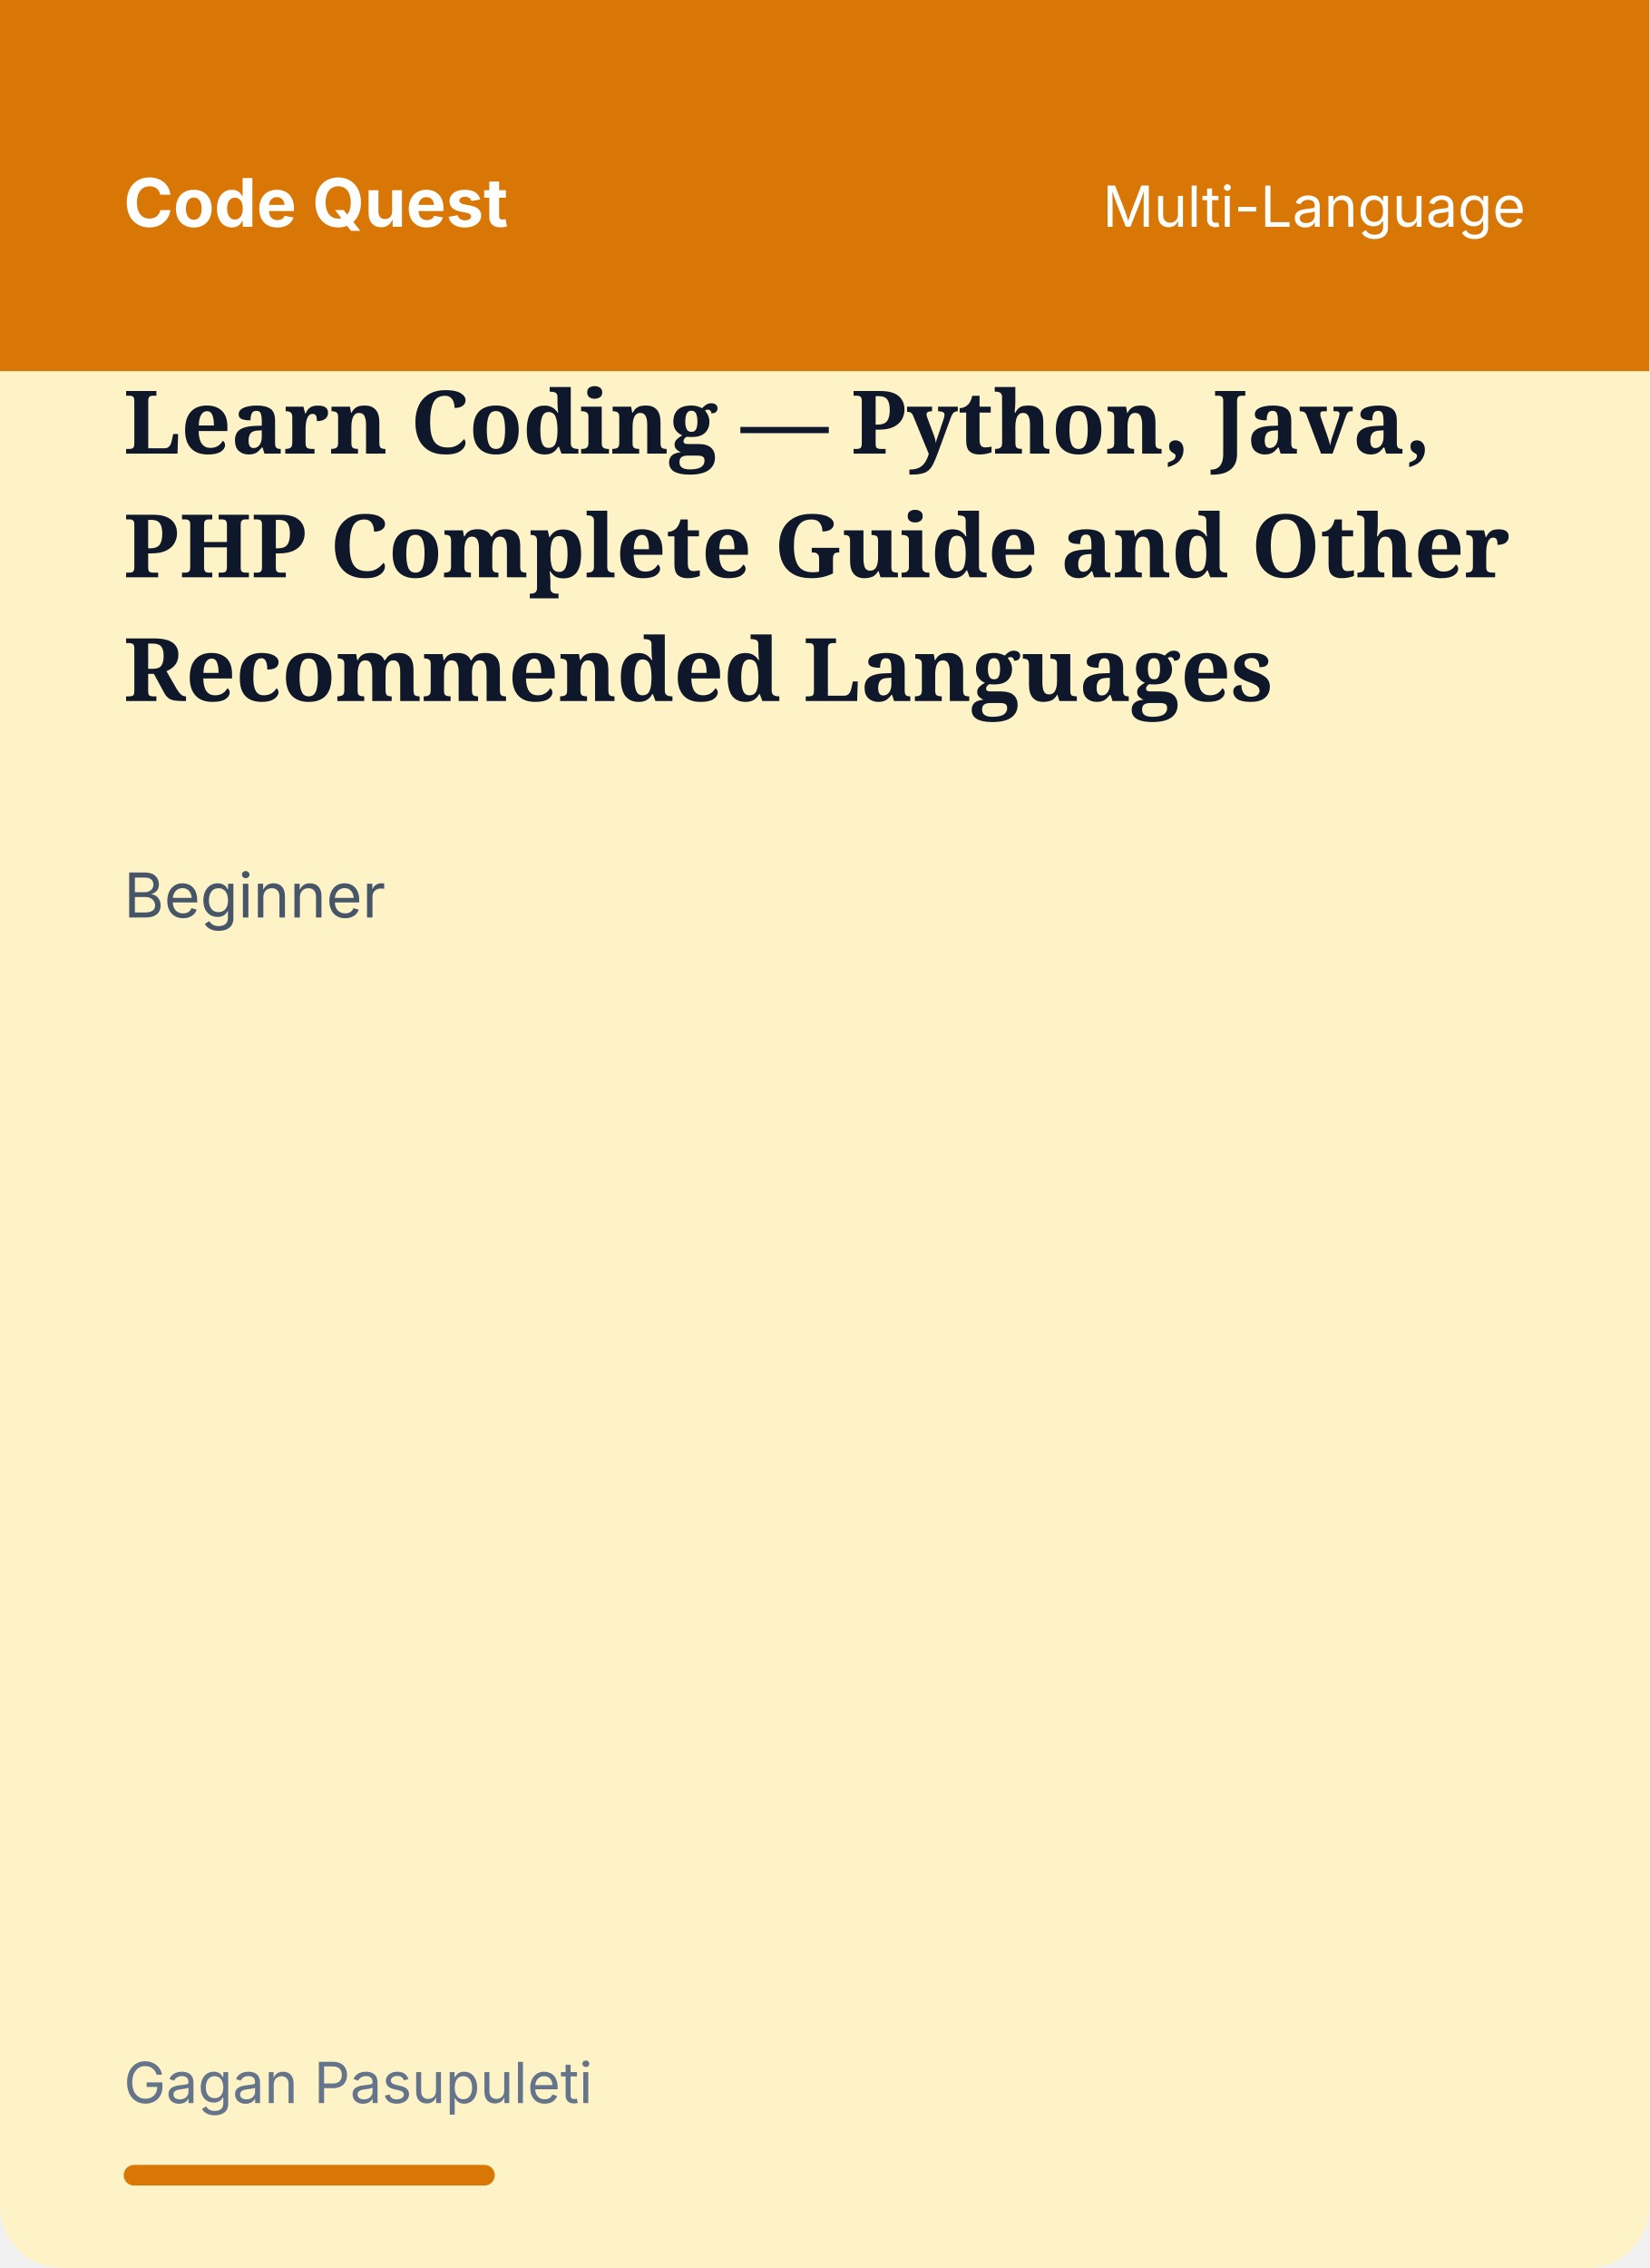
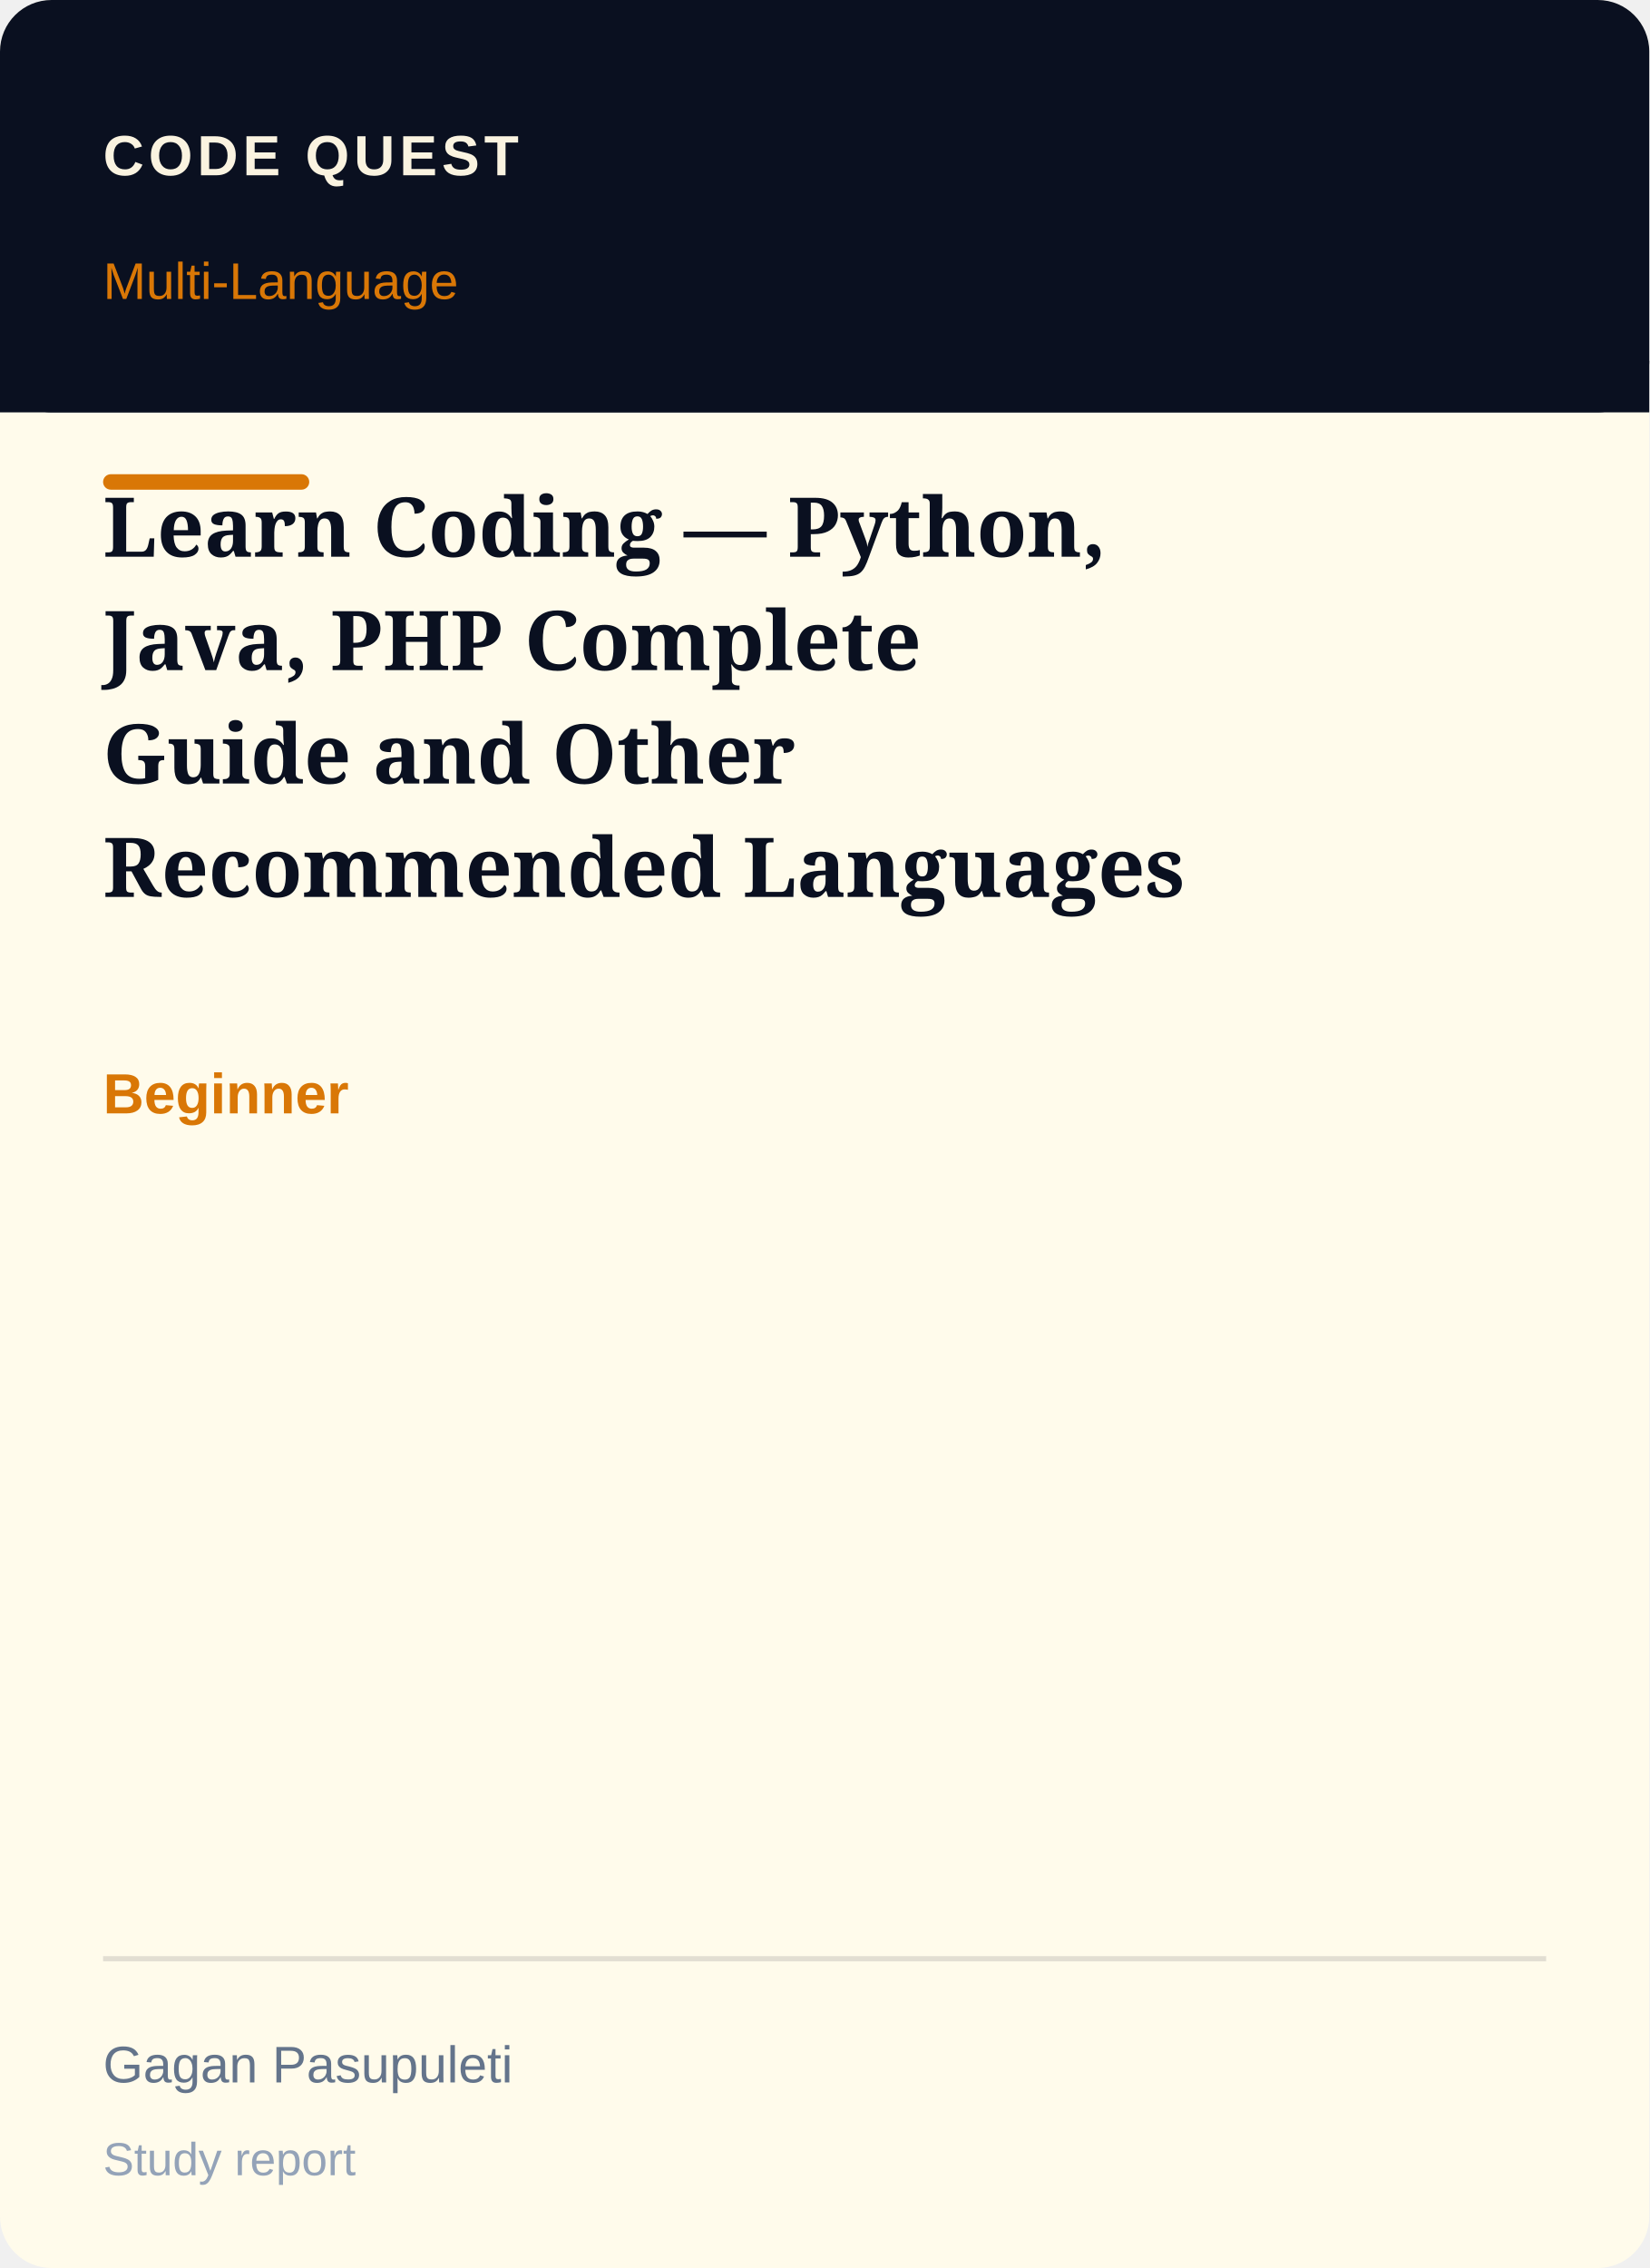
- <svg xmlns="http://www.w3.org/2000/svg" width="320" height="440" viewBox="0 0 320 440" role="img">
-   <rect width="320" height="440" rx="12" fill="#fef3c7" />
-   <rect width="320" height="72" fill="#d97706" />
-   <text x="24" y="44" font-family="Inter, Arial, sans-serif" font-size="13" font-weight="700" fill="#ffffff">Code Quest</text>
-   <text x="296" y="44" text-anchor="end" font-family="Inter, Arial, sans-serif" font-size="11" fill="#ffffff">Multi-Language</text>
-   <text x="24" y="88" font-family="Georgia, serif" font-size="17" font-weight="700" fill="#0f172a">Learn Coding — Python, Java,</text>
-   <text x="24" y="112" font-family="Georgia, serif" font-size="17" font-weight="700" fill="#0f172a">PHP Complete Guide and Other</text>
-   <text x="24" y="136" font-family="Georgia, serif" font-size="17" font-weight="700" fill="#0f172a">Recommended Languages</text>
-   <text x="24" y="178" font-family="Inter, Arial, sans-serif" font-size="12" fill="#475569">Beginner</text>
-   <text x="24" y="408" font-family="Inter, Arial, sans-serif" font-size="11" fill="#64748b">Gagan Pasupuleti</text>
-   <rect x="24" y="420" width="72" height="4" rx="2" fill="#d97706" />
+ <svg xmlns="http://www.w3.org/2000/svg" width="320" height="440" viewBox="0 0 320 440" role="img" aria-label="Cover">
+   <rect width="320" height="440" rx="10" fill="#FFFBEB" />
+   <rect width="320" height="80" rx="10" fill="#0A1020" />
+   <rect y="70" width="320" height="10" fill="#0A1020" />
+   <text x="20" y="34" font-family="Arial, sans-serif" font-size="11" font-weight="700" letter-spacing="0.08em" fill="#FAF3E0">CODE QUEST</text>
+   <text x="20" y="58" font-family="Arial, sans-serif" font-size="10" fill="#D97706">Multi-Language</text>
+   <rect x="20" y="92" width="40" height="3" rx="1.5" fill="#D97706" />
+   <text x="20" y="108" font-family="Georgia, serif" font-size="16" font-weight="700" fill="#0A1020">Learn Coding — Python,</text>
+   <text x="20" y="130" font-family="Georgia, serif" font-size="16" font-weight="700" fill="#0A1020">Java, PHP Complete</text>
+   <text x="20" y="152" font-family="Georgia, serif" font-size="16" font-weight="700" fill="#0A1020">Guide and Other</text>
+   <text x="20" y="174" font-family="Georgia, serif" font-size="16" font-weight="700" fill="#0A1020">Recommended Languages</text>
+   <text x="20" y="216" font-family="Arial, sans-serif" font-size="11" font-weight="600" fill="#D97706">Beginner</text>
+   <line x1="20" y1="380" x2="300" y2="380" stroke="#0A1020" stroke-opacity="0.12" stroke-width="1" />
+   <text x="20" y="404" font-family="Arial, sans-serif" font-size="10" fill="#64748B">Gagan Pasupuleti</text>
+   <text x="20" y="422" font-family="Arial, sans-serif" font-size="9" fill="#94A3B8">Study report</text>
</svg>
